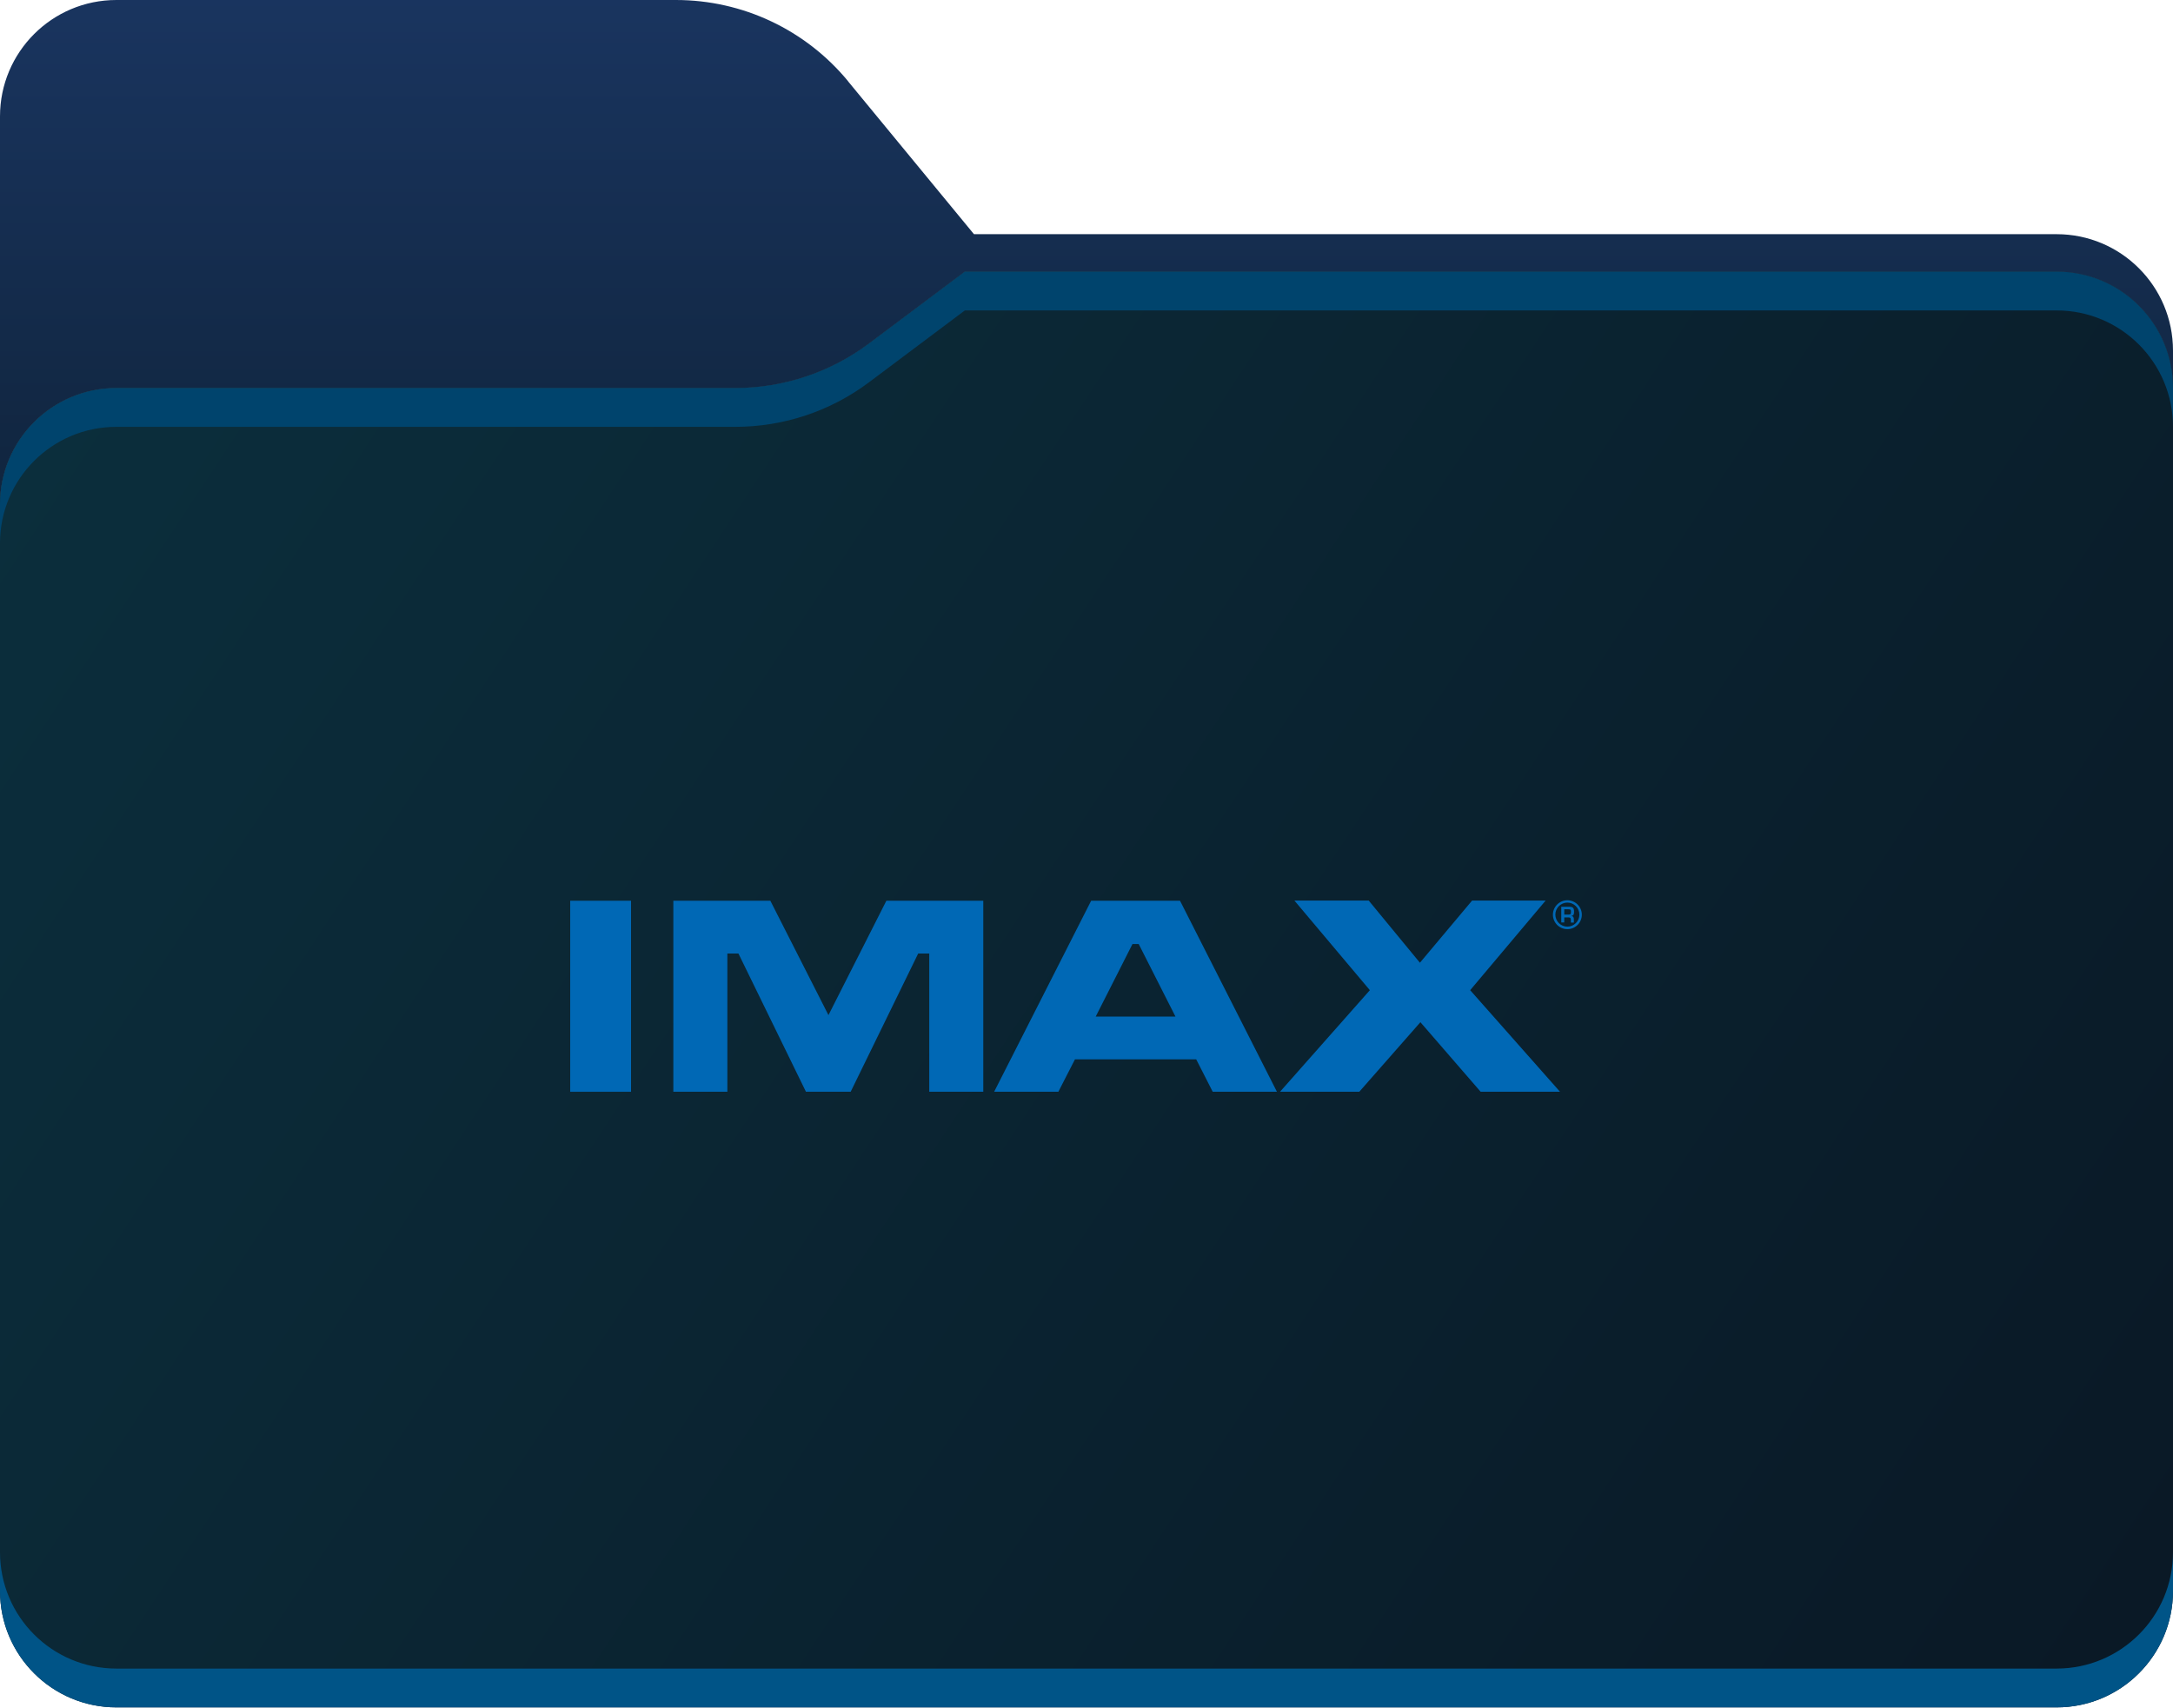
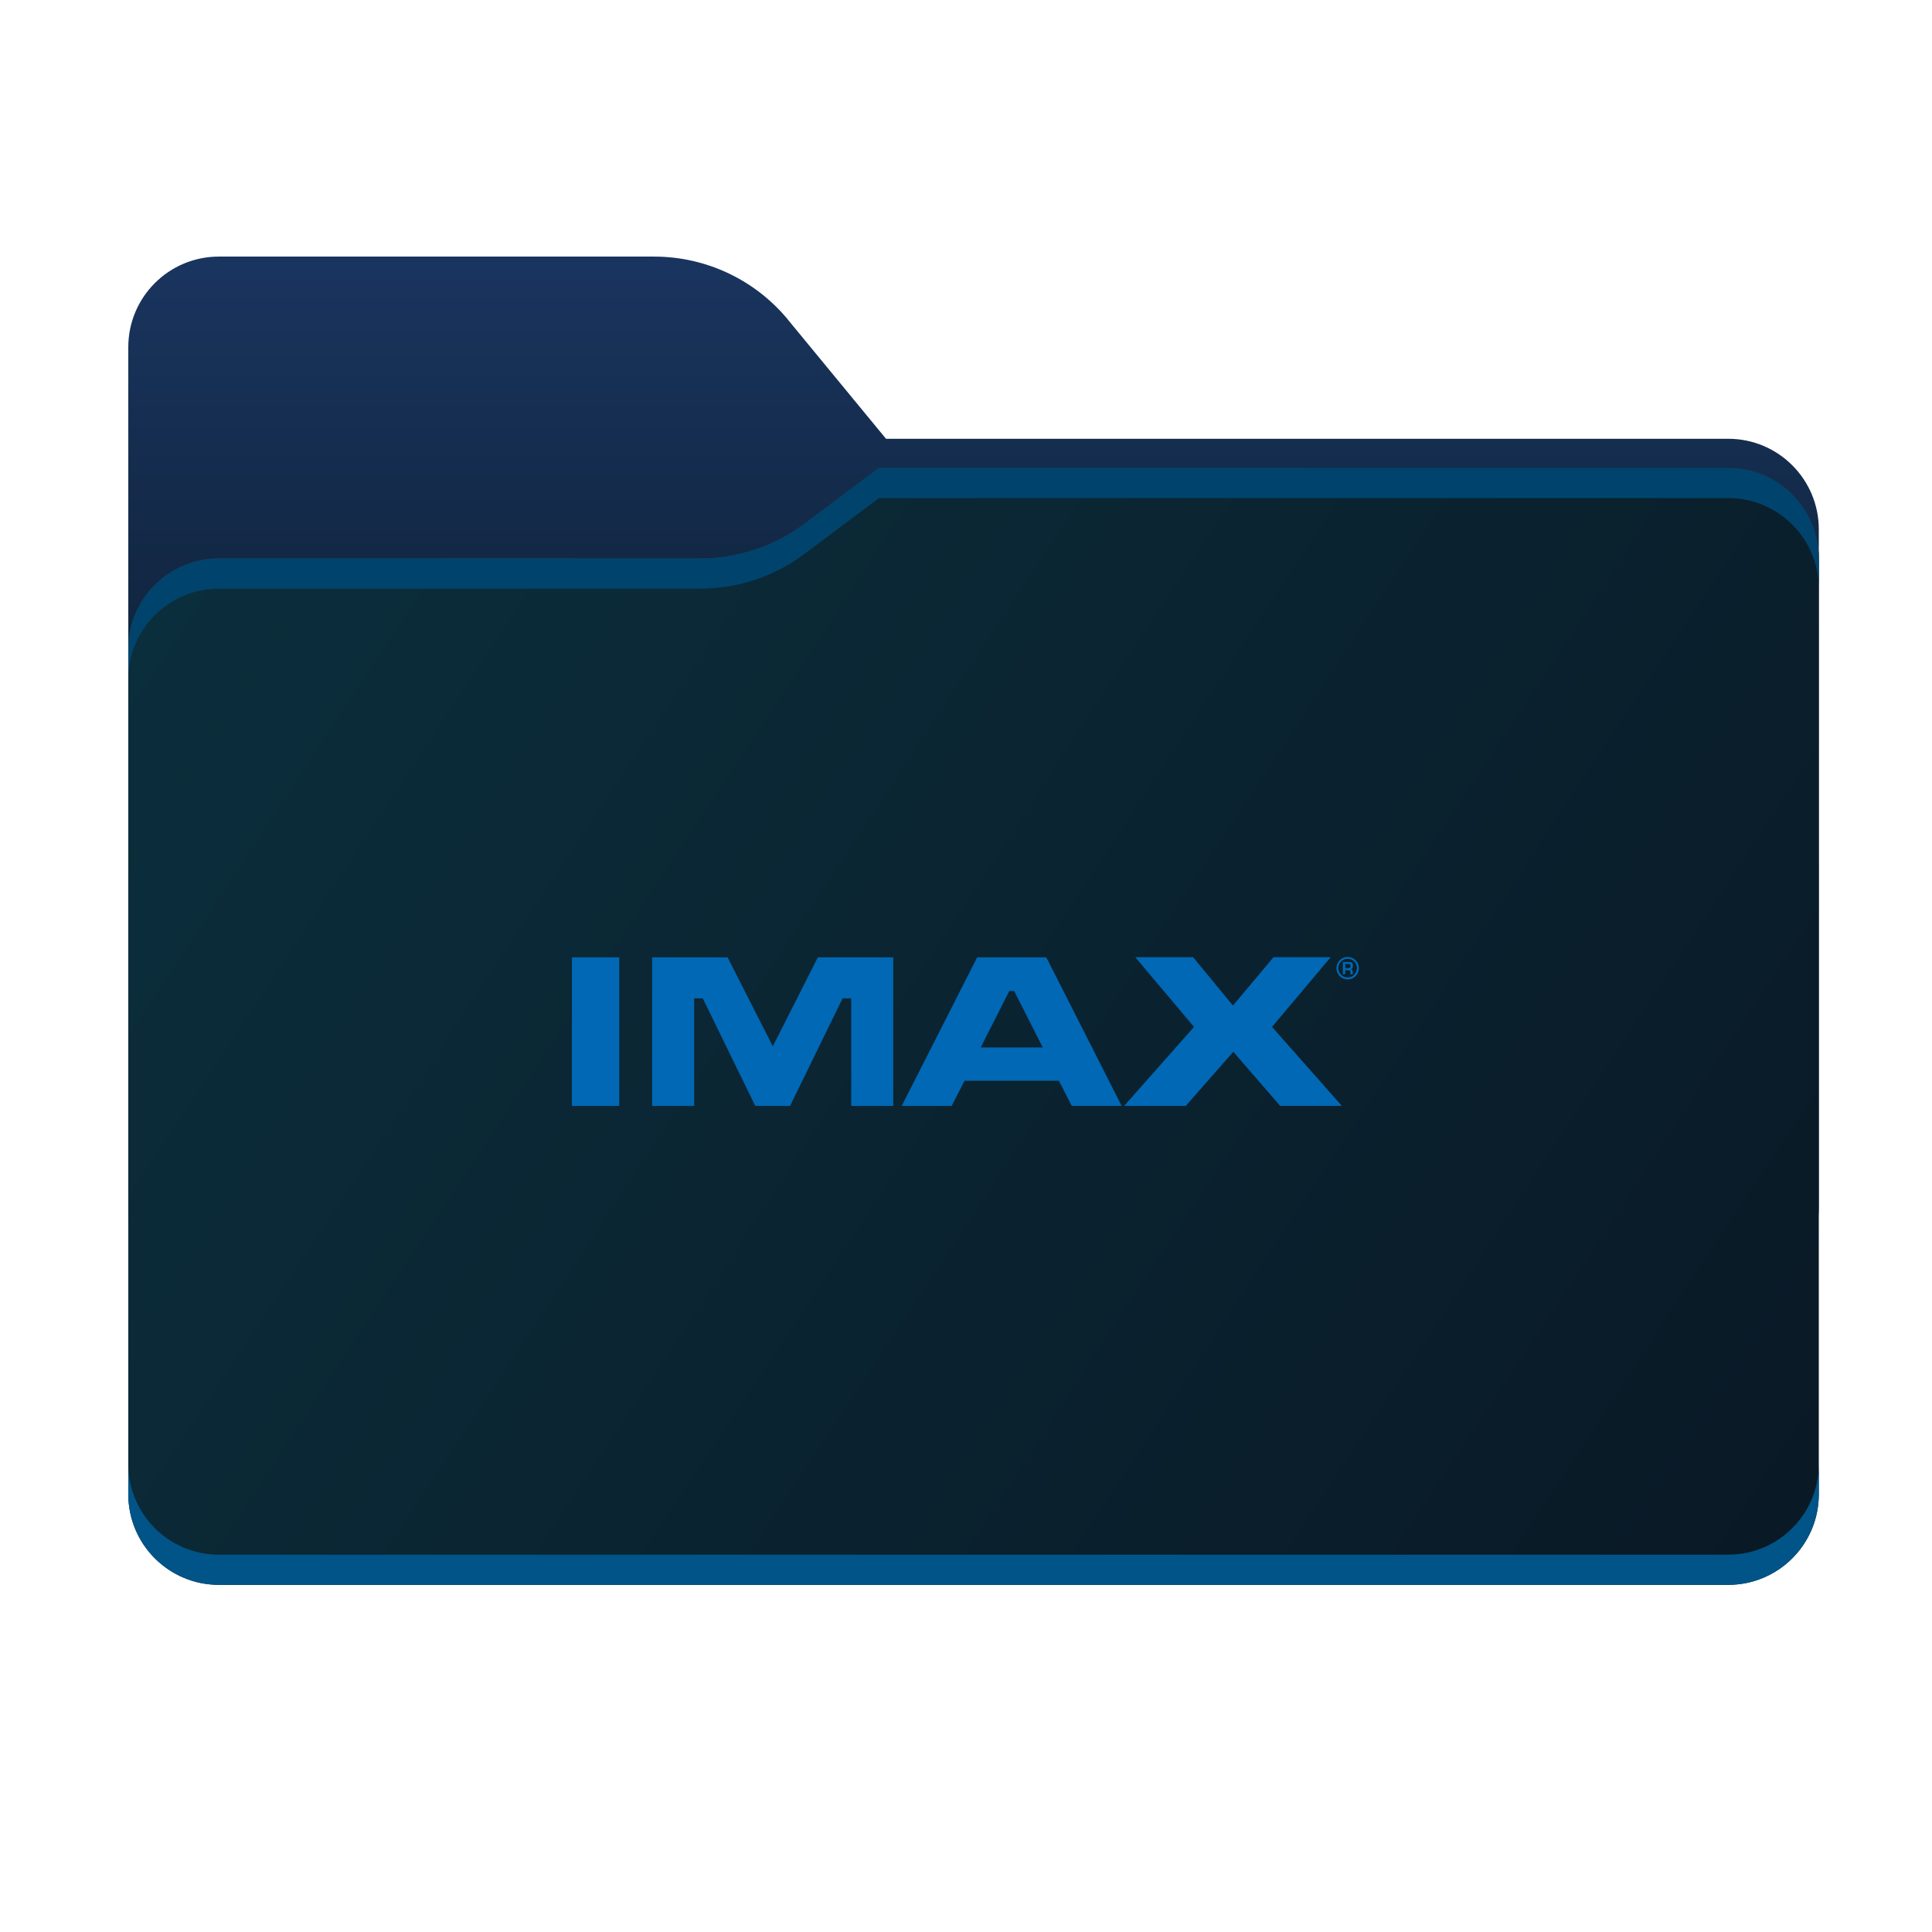
- <svg xmlns="http://www.w3.org/2000/svg" id="Layer_1" data-name="Layer 1" viewBox="0 0 224 176">
+ <svg xmlns="http://www.w3.org/2000/svg" width="256" height="256" viewBox="0 0 256 256">
  <defs>
    <style>
      .cls-1 {
        fill: #0068b5;
      }

      .cls-2 {
        fill: url(#linear-gradient);
      }

      .cls-2, .cls-3, .cls-4, .cls-5, .cls-6, .cls-7 {
        fill-rule: evenodd;
      }

      .cls-3 {
        fill: #00446d;
      }

      .cls-4 {
        fill: url(#_未命名的渐变_3);
      }

      .cls-8 {
        fill: none;
        mask: url(#mask);
      }

      .cls-5 {
        fill: url(#_未命名的渐变_8);
      }

      .cls-6 {
        fill: #a6a1a1;
      }

      .cls-7 {
        fill: #005487;
      }
    </style>
    <linearGradient id="_未命名的渐变_8" data-name="未命名的渐变 8" x1="112" y1="81.26" x2="112" y2="-133.86" gradientUnits="userSpaceOnUse">
      <stop offset="0" stop-color="#0a1c29" />
      <stop offset=".11" stop-color="#0f233a" />
      <stop offset=".37" stop-color="#19345e" />
      <stop offset=".61" stop-color="#214078" />
      <stop offset=".83" stop-color="#264788" />
      <stop offset="1" stop-color="#284a8e" />
    </linearGradient>
    <linearGradient id="linear-gradient" x1="15.58" y1="205.55" x2="196.35" y2="24.41" gradientTransform="translate(0 190) scale(1 -1)" gradientUnits="userSpaceOnUse">
      <stop offset="0" stop-color="#05815d" />
      <stop offset="1" stop-color="#0c575f" />
    </linearGradient>
    <mask id="mask" x="0" y="0" width="224" height="138" maskUnits="userSpaceOnUse">
      <g id="mask0_501_11930" data-name="mask0 501 11930">
        <path class="cls-2" d="m87.43,8.38c-4.37-5.31-10.88-8.38-17.75-8.38H12C5.37,0,0,5.37,0,12v114c0,6.63,5.37,12,12,12h200c6.63,0,12-5.37,12-12V36.14c0-6.63-5.37-12-12-12h-111.6l-12.98-15.76Z" />
      </g>
    </mask>
    <linearGradient id="_未命名的渐变_3" data-name="未命名的渐变 3" x1="0" y1="162" x2="224" y2="14" gradientTransform="translate(0 190) scale(1 -1)" gradientUnits="userSpaceOnUse">
      <stop offset="0" stop-color="#0b2f3d" />
      <stop offset=".97" stop-color="#0a1926" />
    </linearGradient>
  </defs>
-   <path class="cls-5" d="m87.43,8.38c-4.37-5.31-10.88-8.38-17.75-8.38H12C5.37,0,0,5.37,0,12v114c0,6.63,5.37,12,12,12h200c6.63,0,12-5.37,12-12V36.14c0-6.63-5.37-12-12-12h-111.6l-12.98-15.76Z" />
-   <g class="cls-8">
-     <path class="cls-6" d="m75.79,40c4.98,0,9.82-1.61,13.8-4.6l9.87-7.4h112.54c6.63,0,12,5.37,12,12v86c0,6.63-5.37,12-12,12H12c-6.63,0-12-5.37-12-12V52c0-6.63,5.37-12,12-12h63.79Z" />
-   </g>
-   <path class="cls-4" d="m75.79,40c4.98,0,9.82-1.61,13.8-4.6l9.87-7.4h112.54c6.63,0,12,5.37,12,12v124c0,6.63-5.37,12-12,12H12c-6.63,0-12-5.37-12-12V52c0-6.63,5.37-12,12-12h63.79Z" />
-   <path class="cls-7" d="m0,160v4c0,6.63,5.37,12,12,12h200c6.63,0,12-5.37,12-12v-4c0,6.63-5.37,12-12,12H12c-6.63,0-12-5.37-12-12Z" />
-   <path class="cls-3" d="m89.59,35.4c-3.98,2.98-8.82,4.6-13.8,4.6H12c-6.63,0-12,5.37-12,12v4c0-6.63,5.37-12,12-12h63.79c4.98,0,9.82-1.61,13.8-4.6l9.87-7.4h112.54c6.63,0,12,5.37,12,12v-4c0-6.63-5.37-12-12-12h-112.54l-9.87,7.4Z" />
-   <g>
-     <path class="cls-1" d="m91.37,92.85s-5.12,10.13-5.97,11.79c-.84-1.66-5.99-11.79-5.99-11.79h-10v19.69h5.57v-14.25h1.14c.29.6,6.96,14.25,6.96,14.25h4.61s6.67-13.66,6.96-14.25h1.14v14.25h5.57v-19.69h-10Z" />
-     <polygon class="cls-1" points="58.78 92.85 58.78 112.54 65.05 112.54 65.05 92.85 58.78 92.85 58.78 92.85" />
-     <path class="cls-1" d="m117.38,97.31c.26.51,3.14,6.2,3.79,7.48h-8.22c.65-1.28,3.53-6.96,3.79-7.48h.64Zm-14.9,15.23h6.62s1.45-2.84,1.71-3.34h12.5c.26.5,1.7,3.34,1.7,3.34h6.62l-9.99-19.69h-.34s-8.82,0-8.82,0l-10,19.69h0Z" />
-     <path class="cls-1" d="m158.13,92.83h-6.38s-4.64,5.54-5.38,6.41c-.73-.88-5.28-6.41-5.28-6.41h-7.66s7.21,8.57,7.78,9.24c-.59.67-9.26,10.47-9.26,10.47h8.17s5.56-6.33,6.3-7.17c.73.84,6.21,7.17,6.21,7.17h8.18s-8.67-9.8-9.26-10.47c.57-.67,7.78-9.24,7.78-9.24h-1.2Z" />
-     <path class="cls-1" d="m161.57,93.04c-.68,0-1.24.56-1.24,1.24s.56,1.24,1.24,1.24,1.24-.56,1.24-1.24-.56-1.24-1.24-1.24h0Zm0,2.74c-.82,0-1.49-.67-1.49-1.49s.67-1.49,1.49-1.49,1.49.67,1.49,1.49-.67,1.49-1.49,1.49h0Z" />
-     <path class="cls-1" d="m161.66,94.28c.23,0,.28-.05.28-.28s-.04-.27-.26-.27h-.43v.55h.41Zm-.41.27v.54h-.31v-1.62h.83c.36,0,.49.12.49.49,0,.24-.01.41-.29.46h0c.22.03.27.15.27.38v.3h-.31v-.3c0-.14-.06-.23-.21-.23h-.48Z" />
+   <g transform="translate(17, 34)">
+     <path class="cls-5" d="m87.43,8.38c-4.37-5.31-10.88-8.38-17.75-8.38H12C5.37,0,0,5.37,0,12v114c0,6.63,5.37,12,12,12h200c6.63,0,12-5.37,12-12V36.14c0-6.63-5.37-12-12-12h-111.6l-12.98-15.76Z" />
+     <g class="cls-8">
+       <path class="cls-6" d="m75.79,40c4.98,0,9.82-1.61,13.8-4.6l9.87-7.4h112.54c6.63,0,12,5.37,12,12v86c0,6.63-5.37,12-12,12H12c-6.63,0-12-5.37-12-12V52c0-6.63,5.37-12,12-12h63.79Z" />
+     </g>
+     <path class="cls-4" d="m75.79,40c4.98,0,9.82-1.61,13.8-4.6l9.87-7.4h112.54c6.63,0,12,5.37,12,12v124c0,6.63-5.37,12-12,12H12c-6.63,0-12-5.37-12-12V52c0-6.63,5.37-12,12-12h63.79Z" />
+     <path class="cls-7" d="m0,160v4c0,6.63,5.37,12,12,12h200c6.63,0,12-5.37,12-12v-4c0,6.63-5.37,12-12,12H12c-6.63,0-12-5.37-12-12Z" />
+     <path class="cls-3" d="m89.59,35.4c-3.98,2.98-8.82,4.6-13.8,4.6H12c-6.63,0-12,5.37-12,12v4c0-6.63,5.37-12,12-12h63.79c4.98,0,9.82-1.61,13.8-4.6l9.87-7.4h112.54c6.63,0,12,5.37,12,12v-4c0-6.63-5.37-12-12-12h-112.54l-9.87,7.4Z" />
+     <g>
+       <path class="cls-1" d="m91.37,92.85s-5.12,10.13-5.97,11.79c-.84-1.66-5.99-11.79-5.99-11.79h-10v19.69h5.57v-14.25h1.14c.29.6,6.96,14.25,6.96,14.25h4.61s6.67-13.66,6.96-14.25h1.14v14.25h5.57v-19.69h-10Z" />
+       <polygon class="cls-1" points="58.78 92.85 58.78 112.54 65.05 112.54 65.05 92.85 58.78 92.85 58.78 92.85" />
+       <path class="cls-1" d="m117.38,97.31c.26.51,3.14,6.2,3.79,7.48h-8.22c.65-1.28,3.53-6.96,3.79-7.48h.64Zm-14.9,15.23h6.62s1.45-2.84,1.71-3.34h12.5c.26.5,1.7,3.34,1.7,3.34h6.62l-9.99-19.69h-.34s-8.82,0-8.82,0l-10,19.69h0Z" />
+       <path class="cls-1" d="m158.13,92.83h-6.38s-4.64,5.54-5.38,6.41c-.73-.88-5.28-6.41-5.28-6.41h-7.66s7.21,8.57,7.78,9.24c-.59.67-9.26,10.47-9.26,10.47h8.17s5.56-6.33,6.3-7.17c.73.84,6.21,7.17,6.21,7.17h8.18s-8.67-9.8-9.26-10.47c.57-.67,7.78-9.24,7.78-9.24h-1.2Z" />
+       <path class="cls-1" d="m161.57,93.04c-.68,0-1.24.56-1.24,1.24s.56,1.24,1.24,1.24,1.24-.56,1.24-1.24-.56-1.24-1.24-1.24h0Zm0,2.74c-.82,0-1.49-.67-1.49-1.49s.67-1.49,1.49-1.49,1.49.67,1.49,1.49-.67,1.49-1.49,1.49h0Z" />
+       <path class="cls-1" d="m161.66,94.28c.23,0,.28-.05.28-.28s-.04-.27-.26-.27h-.43v.55h.41Zm-.41.27v.54h-.31v-1.62h.83c.36,0,.49.12.49.49,0,.24-.01.41-.29.46h0c.22.03.27.15.27.38v.3h-.31v-.3c0-.14-.06-.23-.21-.23h-.48Z" />
+     </g>
  </g>
</svg>
